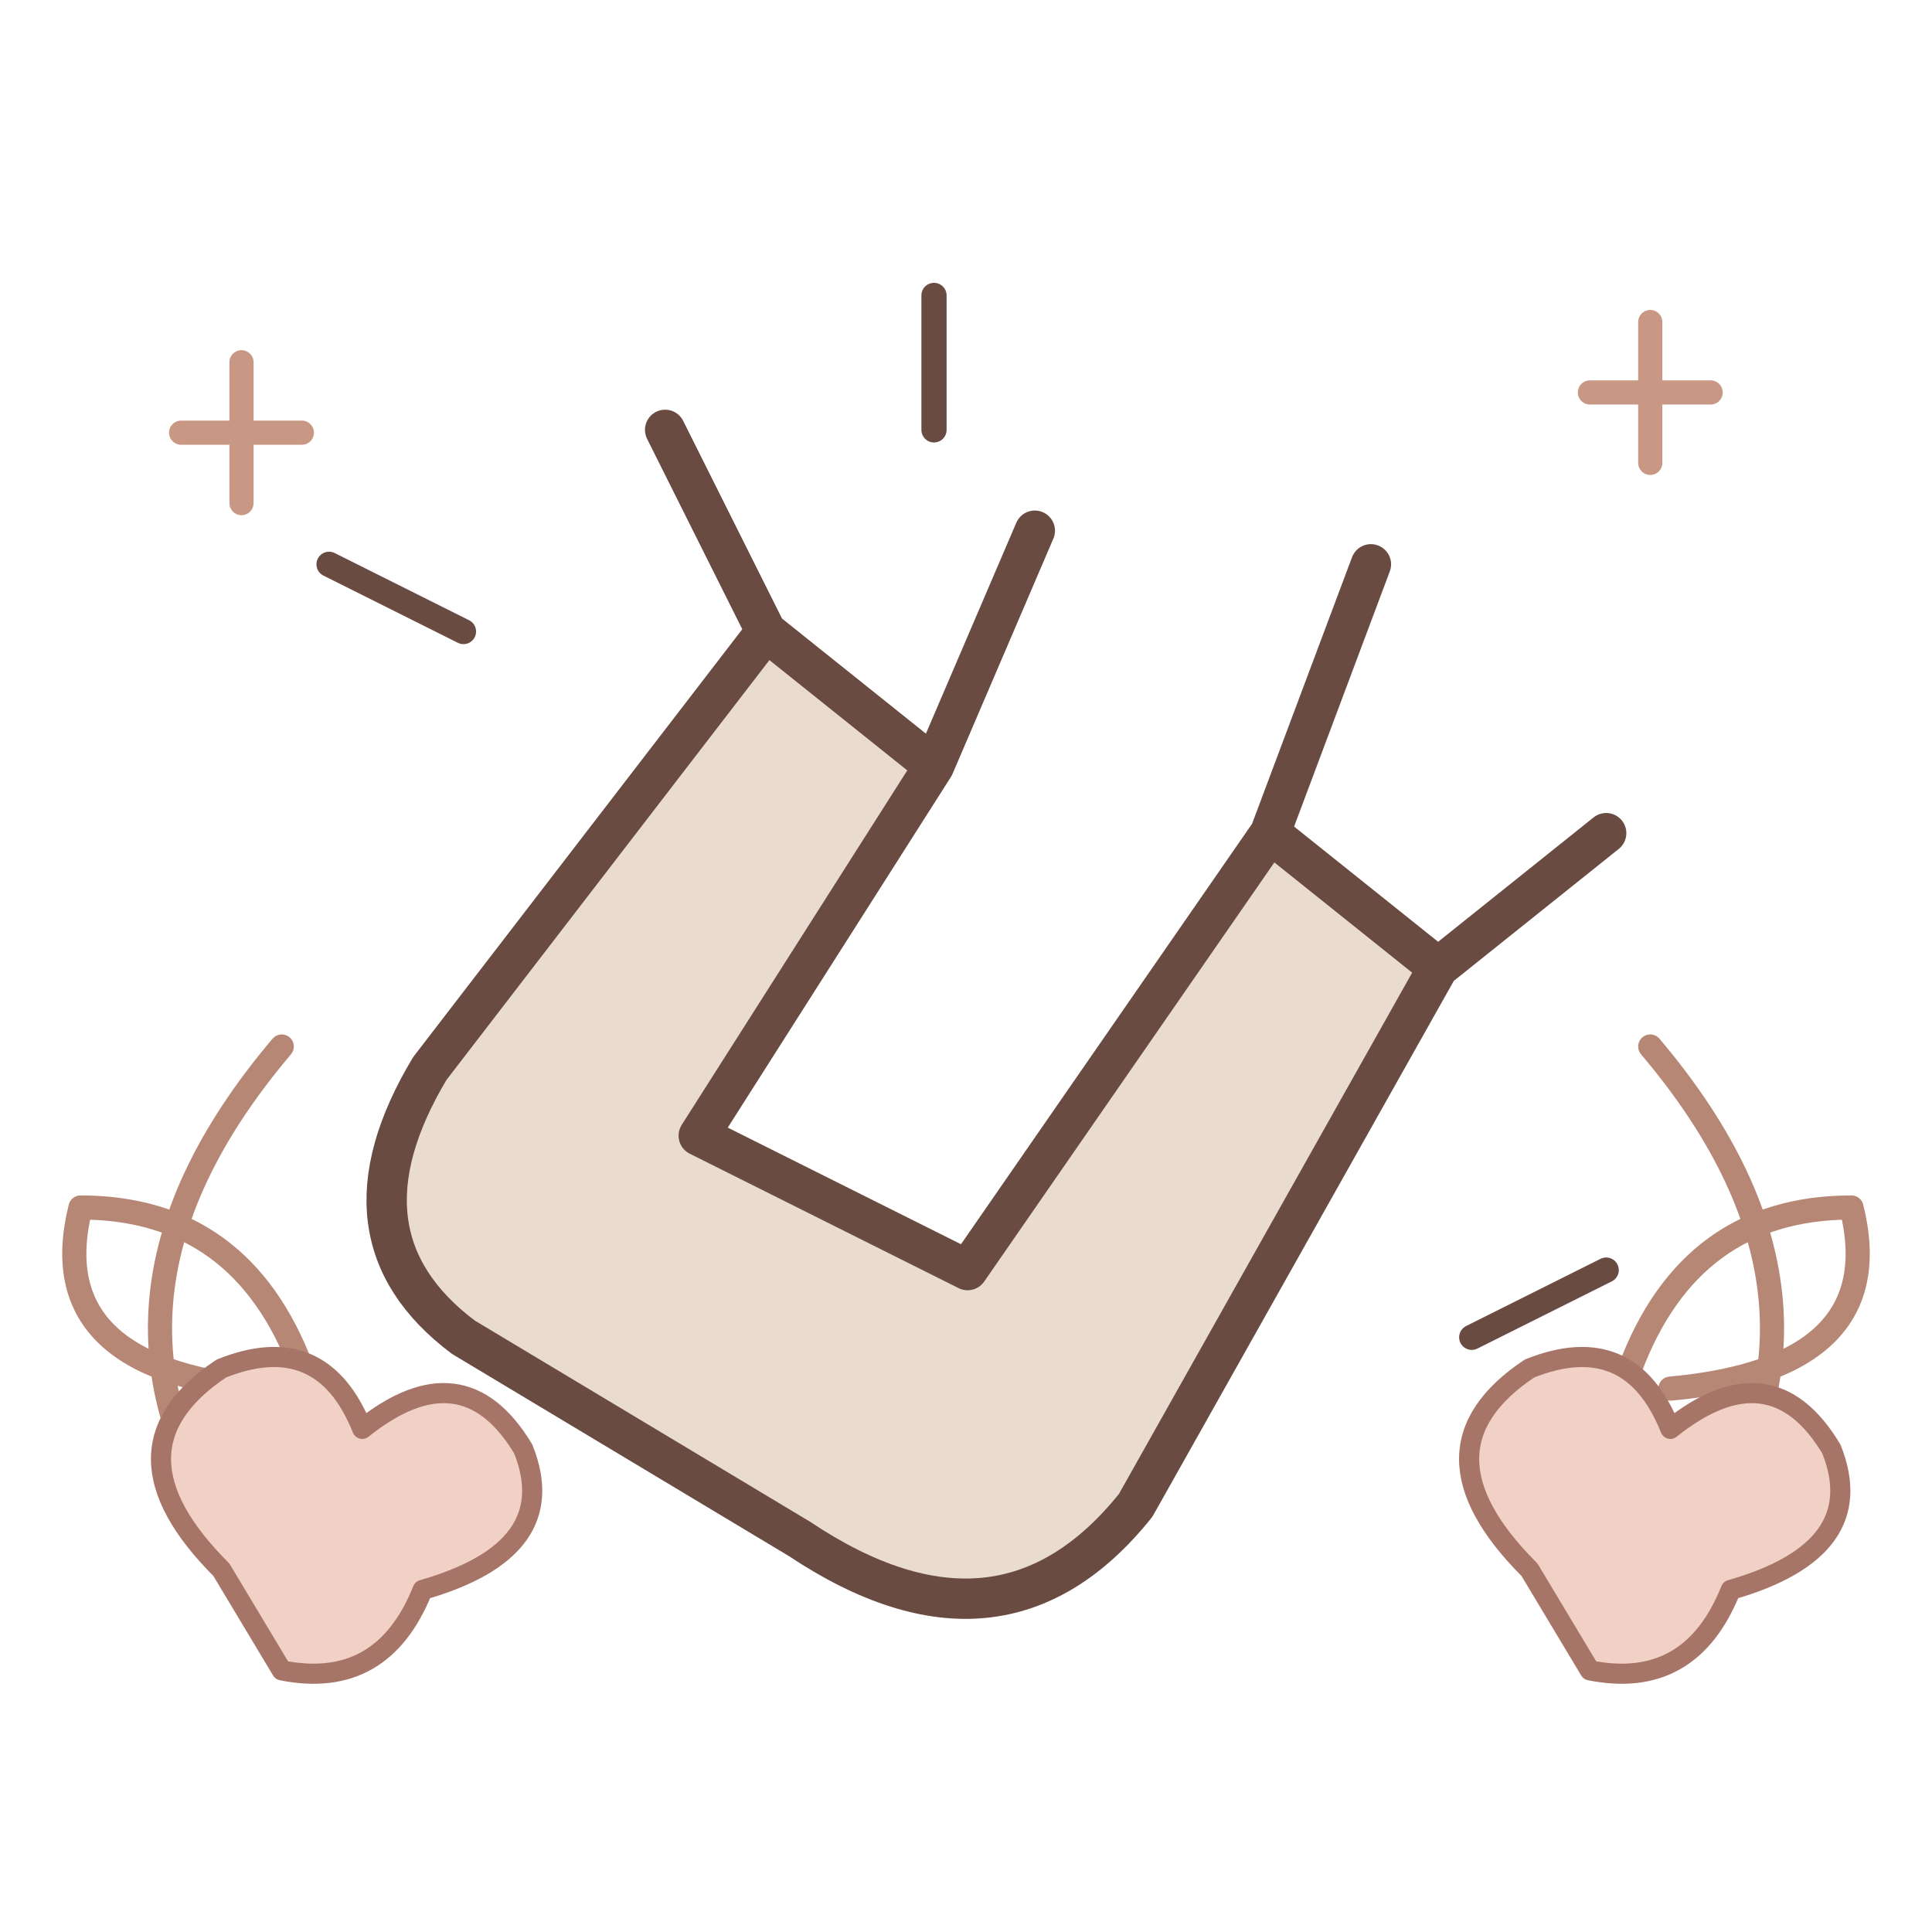
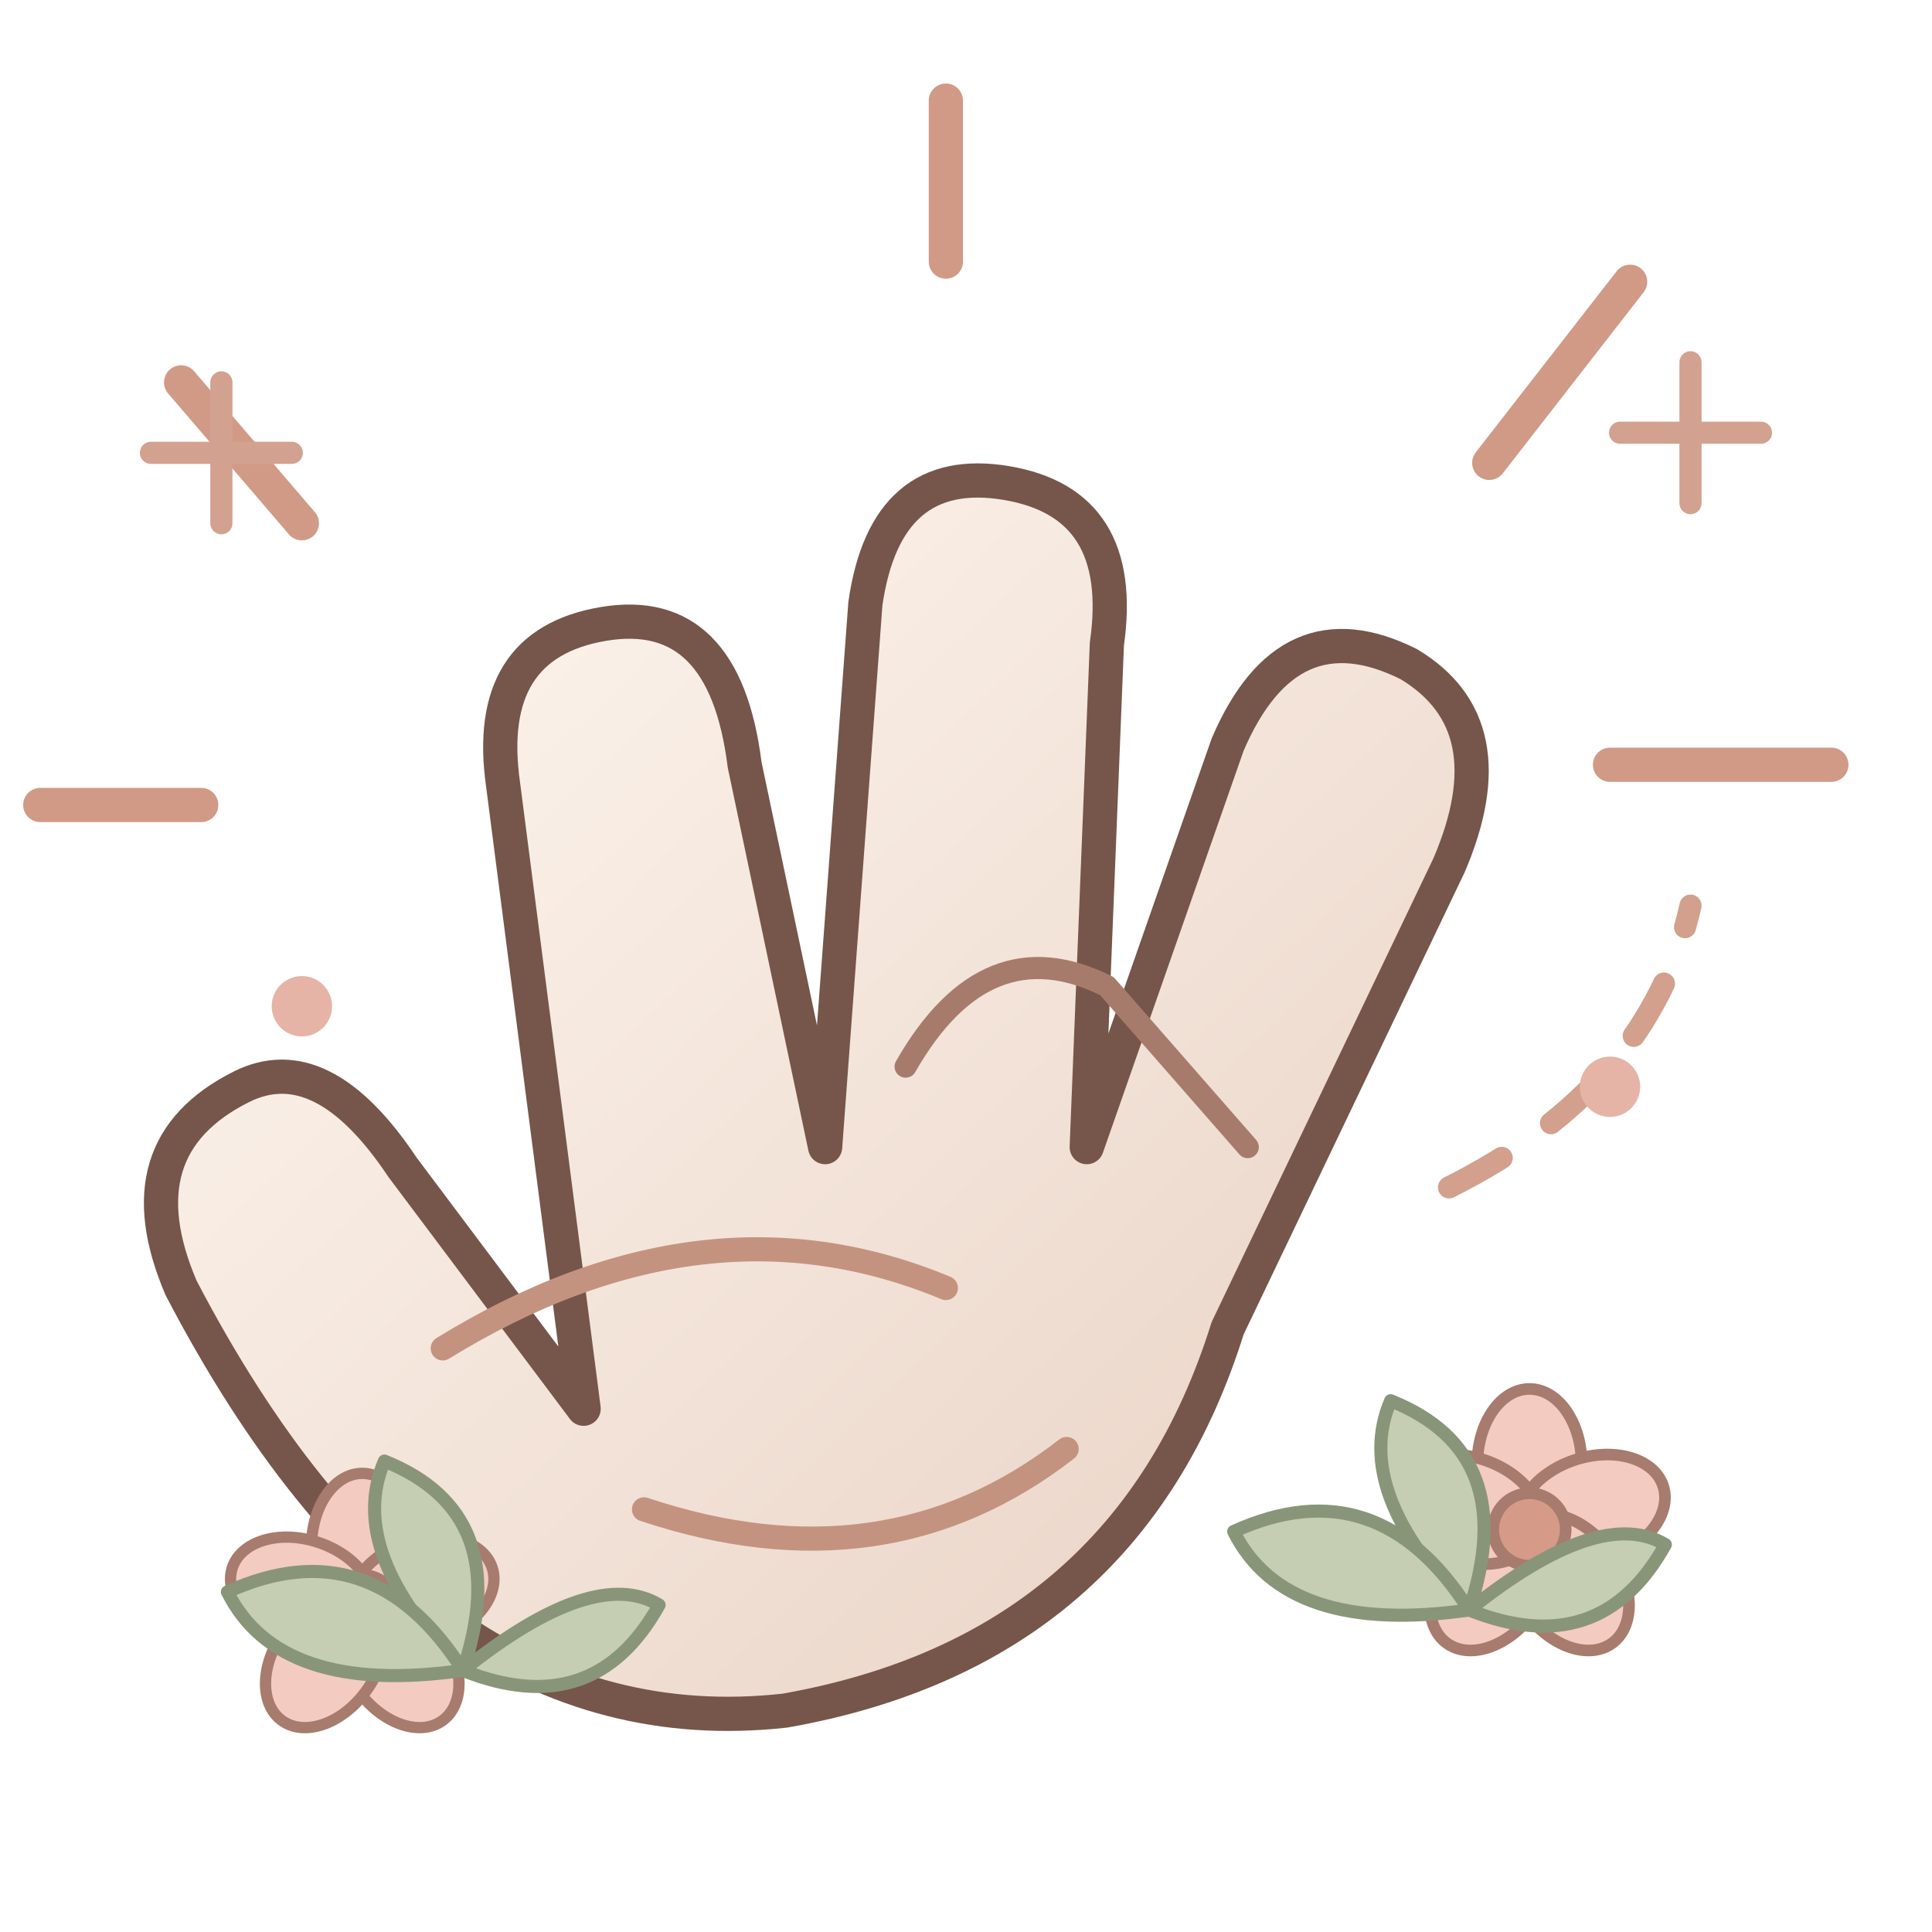
<svg xmlns="http://www.w3.org/2000/svg" viewBox="0 0 96 96" fill="none" stroke-linecap="round" stroke-linejoin="round">
-   <g transform="translate(8 8) scale(1.67)" fill="#EADBD0" stroke="#694B42" stroke-width="1.2">
-     <path d="M8 27l10-13 5 4-7 11 8 4 9-13 5 4-9 16q-4 5-10 1L9 35q-4-3-1-8zM18 14l-3-6m8 10 3-7M33 20l3-8m2 12 5-4" />
-     <path d="m5 12 4 2m34 19-4 2M23 4v4" stroke-width=".75" />
+   <defs>
+     <linearGradient id="paper" x1="0" y1="0" x2="1" y2="1">
+       <stop stop-color="#FFF9F2" />
+       <stop offset="1" stop-color="#E8D0C2" />
+     </linearGradient>
+     <linearGradient id="rose" x1="0" y1="0" x2="1" y2="1">
+       <stop stop-color="#FCEAE1" />
+       <stop offset="1" stop-color="#DCA79B" />
+     </linearGradient>
+     <linearGradient id="suit" x1="0" y1="0" x2="1" y2="1">
+       <stop stop-color="#A28B80" />
+       <stop offset="1" stop-color="#665047" />
+     </linearGradient>
+   </defs>
+   <path d="M9 64q-3-7 3-10 4-2 8 4l9 12-4-31q-1-7 5-8 6-1 7 7l4 19 2-27q1-7 7-6 6 1 5 8l-1 25 7-20q3-7 9-4 5 3 2 10L61 66q-5 16-22 19-18 2-30-21z" fill="url(#paper)" stroke="#76564A" stroke-width="1.7" />
+   <path d="M22 67q13-8 25-3m-15 11q12 4 21-3" fill="none" stroke="#C49380" stroke-width="1.2" />
+   <path d="M45 53q4-7 10-4l7 8" fill="none" stroke="#A77B6C" stroke-width="1.1" />
+   <path d="M15 26 9 19m65 4 7-9M10 40H2m78-2h11M47 13V5" stroke="#D19A86" stroke-width="1.7" />
+   <path d="M72 59q10-5 12-14" stroke="#D2A08D" stroke-width="1.1" stroke-dasharray="3 3" fill="none" />
+   <g transform="translate(18 80) scale(0.7)" stroke="#A77B6D" stroke-width=".8">
+     <g fill="#F3CBC1">
+       <ellipse cy="-4.5" rx="3.6" ry="5.2" />
+       <ellipse cy="-4.5" rx="3.6" ry="5.2" transform="rotate(72)" />
+       <ellipse cy="-4.5" rx="3.6" ry="5.2" transform="rotate(144)" />
+       <ellipse cy="-4.5" rx="3.6" ry="5.2" transform="rotate(216)" />
+       <ellipse cy="-4.5" rx="3.6" ry="5.2" transform="rotate(288)" />
+     </g>
+     <circle r="2.5" fill="#D59A88" />
  </g>
-   <g fill="none" stroke="#B78776" stroke-width="1.2">
-     <path d="M12 77q-9-12 2-25m-1 17q-11-1-9-9 8 0 11 8m69 9q9-12-2-25m1 17q11-1 9-9-8 0-11 8" />
+   <g transform="translate(76 76) scale(0.72)" stroke="#A77B6D" stroke-width=".8">
+     <g fill="#F3CBC1">
+       <ellipse cy="-4.5" rx="3.6" ry="5.2" />
+       <ellipse cy="-4.5" rx="3.6" ry="5.2" transform="rotate(72)" />
+       <ellipse cy="-4.5" rx="3.6" ry="5.2" transform="rotate(144)" />
+       <ellipse cy="-4.5" rx="3.6" ry="5.2" transform="rotate(216)" />
+       <ellipse cy="-4.5" rx="3.6" ry="5.2" transform="rotate(288)" />
+     </g>
+     <circle r="2.5" fill="#D59A88" />
  </g>
-   <g fill="#F1D1C6" stroke="#A77568" stroke-width="1">
-     <path d="M11 78q-6-6 0-10 5-2 7 3 5-4 8 1 2 5-5 7-2 5-7 4zM76 78q-6-6 0-10 5-2 7 3 5-4 8 1 2 5-5 7-2 5-7 4z" />
+   <g transform="translate(23 83) scale(0.65)" fill="#C5CDB2" stroke="#899579" stroke-width="1">
+     <path d="M0 0q-9-9-6-16 10 4 6 16z" />
+     <path d="M0 0q10-8 15-5-5 9-15 5z" />
+     <path d="M0 0q-14 2-18-6 11-5 18 6z" />
  </g>
-   <g stroke="#C99884" stroke-width="1.2">
-     <path d="M12 18v7m-3-3.5h6M82 16v7m-3-3.5h6" />
+   <g transform="translate(73 80) scale(0.65)" fill="#C5CDB2" stroke="#899579" stroke-width="1">
+     <path d="M0 0q-9-9-6-16 10 4 6 16z" />
+     <path d="M0 0q10-8 15-5-5 9-15 5z" />
+     <path d="M0 0q-14 2-18-6 11-5 18 6z" />
+   </g>
+   <g stroke="#D3A18F" stroke-width="1.1">
+     <path d="M11 19v7m-3.5-3.5h7M84 18v7m-3.5-3.5h7" />
+   </g>
+   <g fill="#E5B4A7">
+     <circle cx="15" cy="50" r="1.5" />
+     <circle cx="80" cy="54" r="1.5" />
  </g>
</svg>
